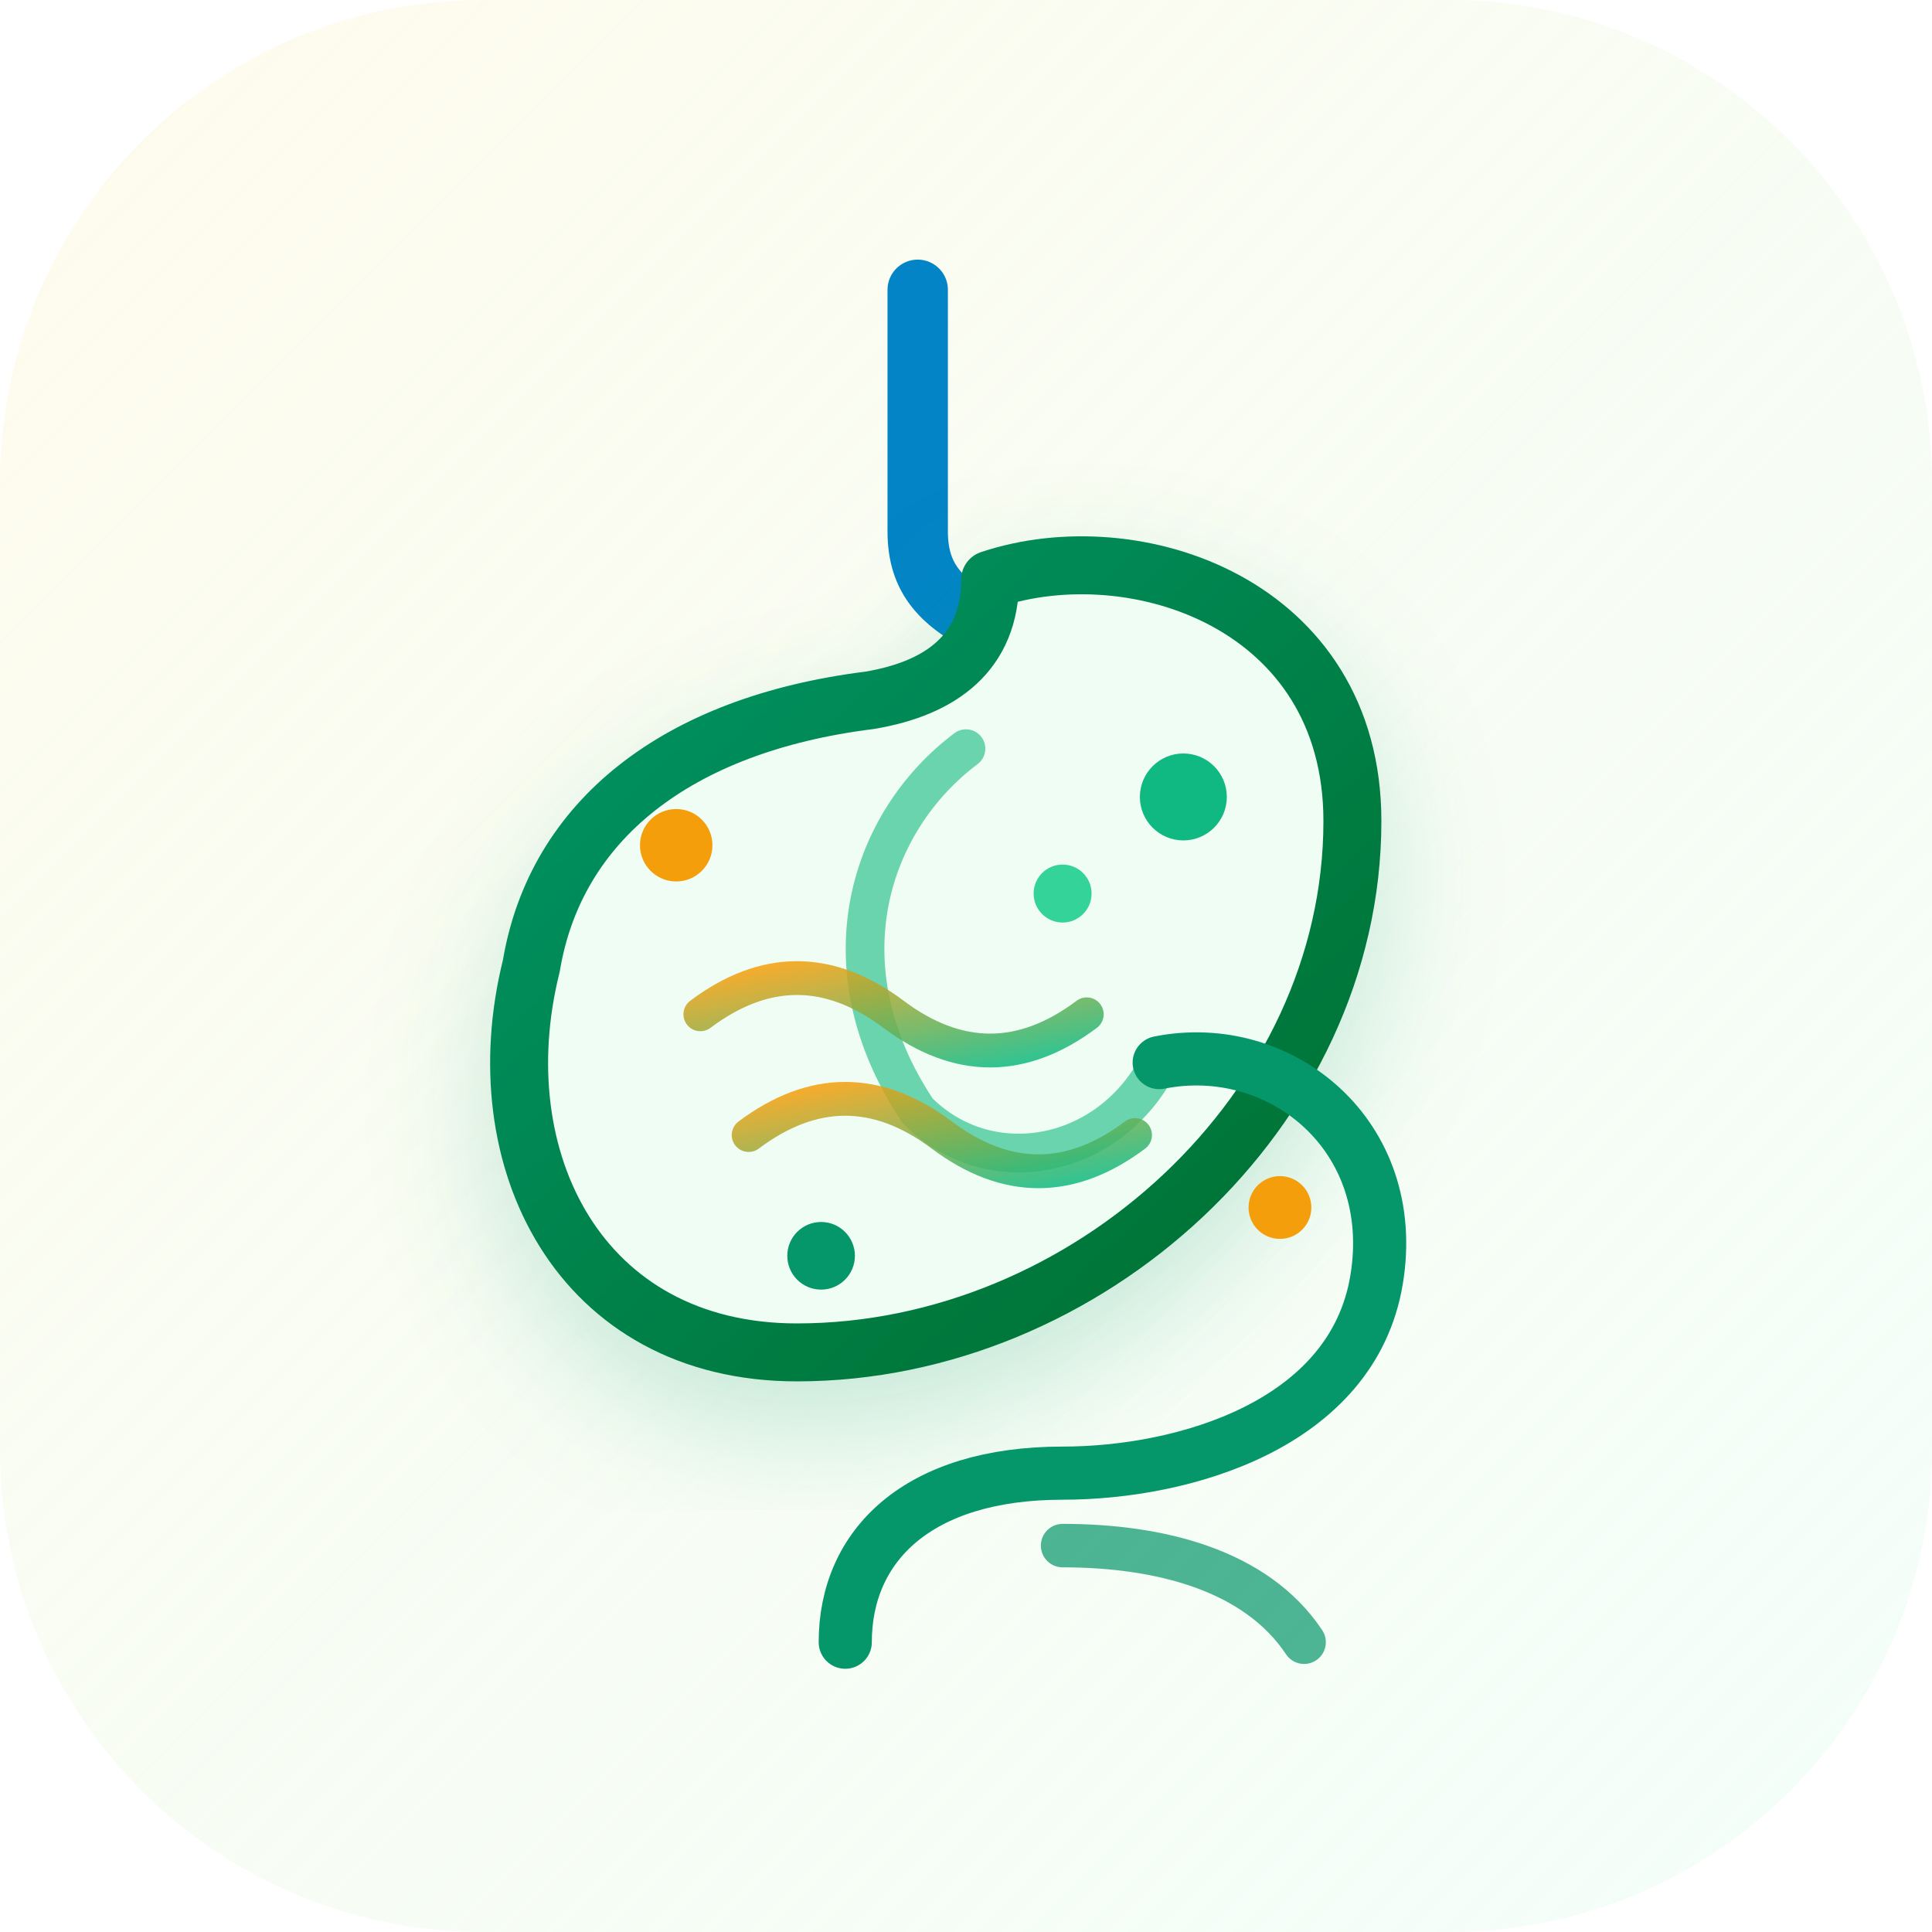
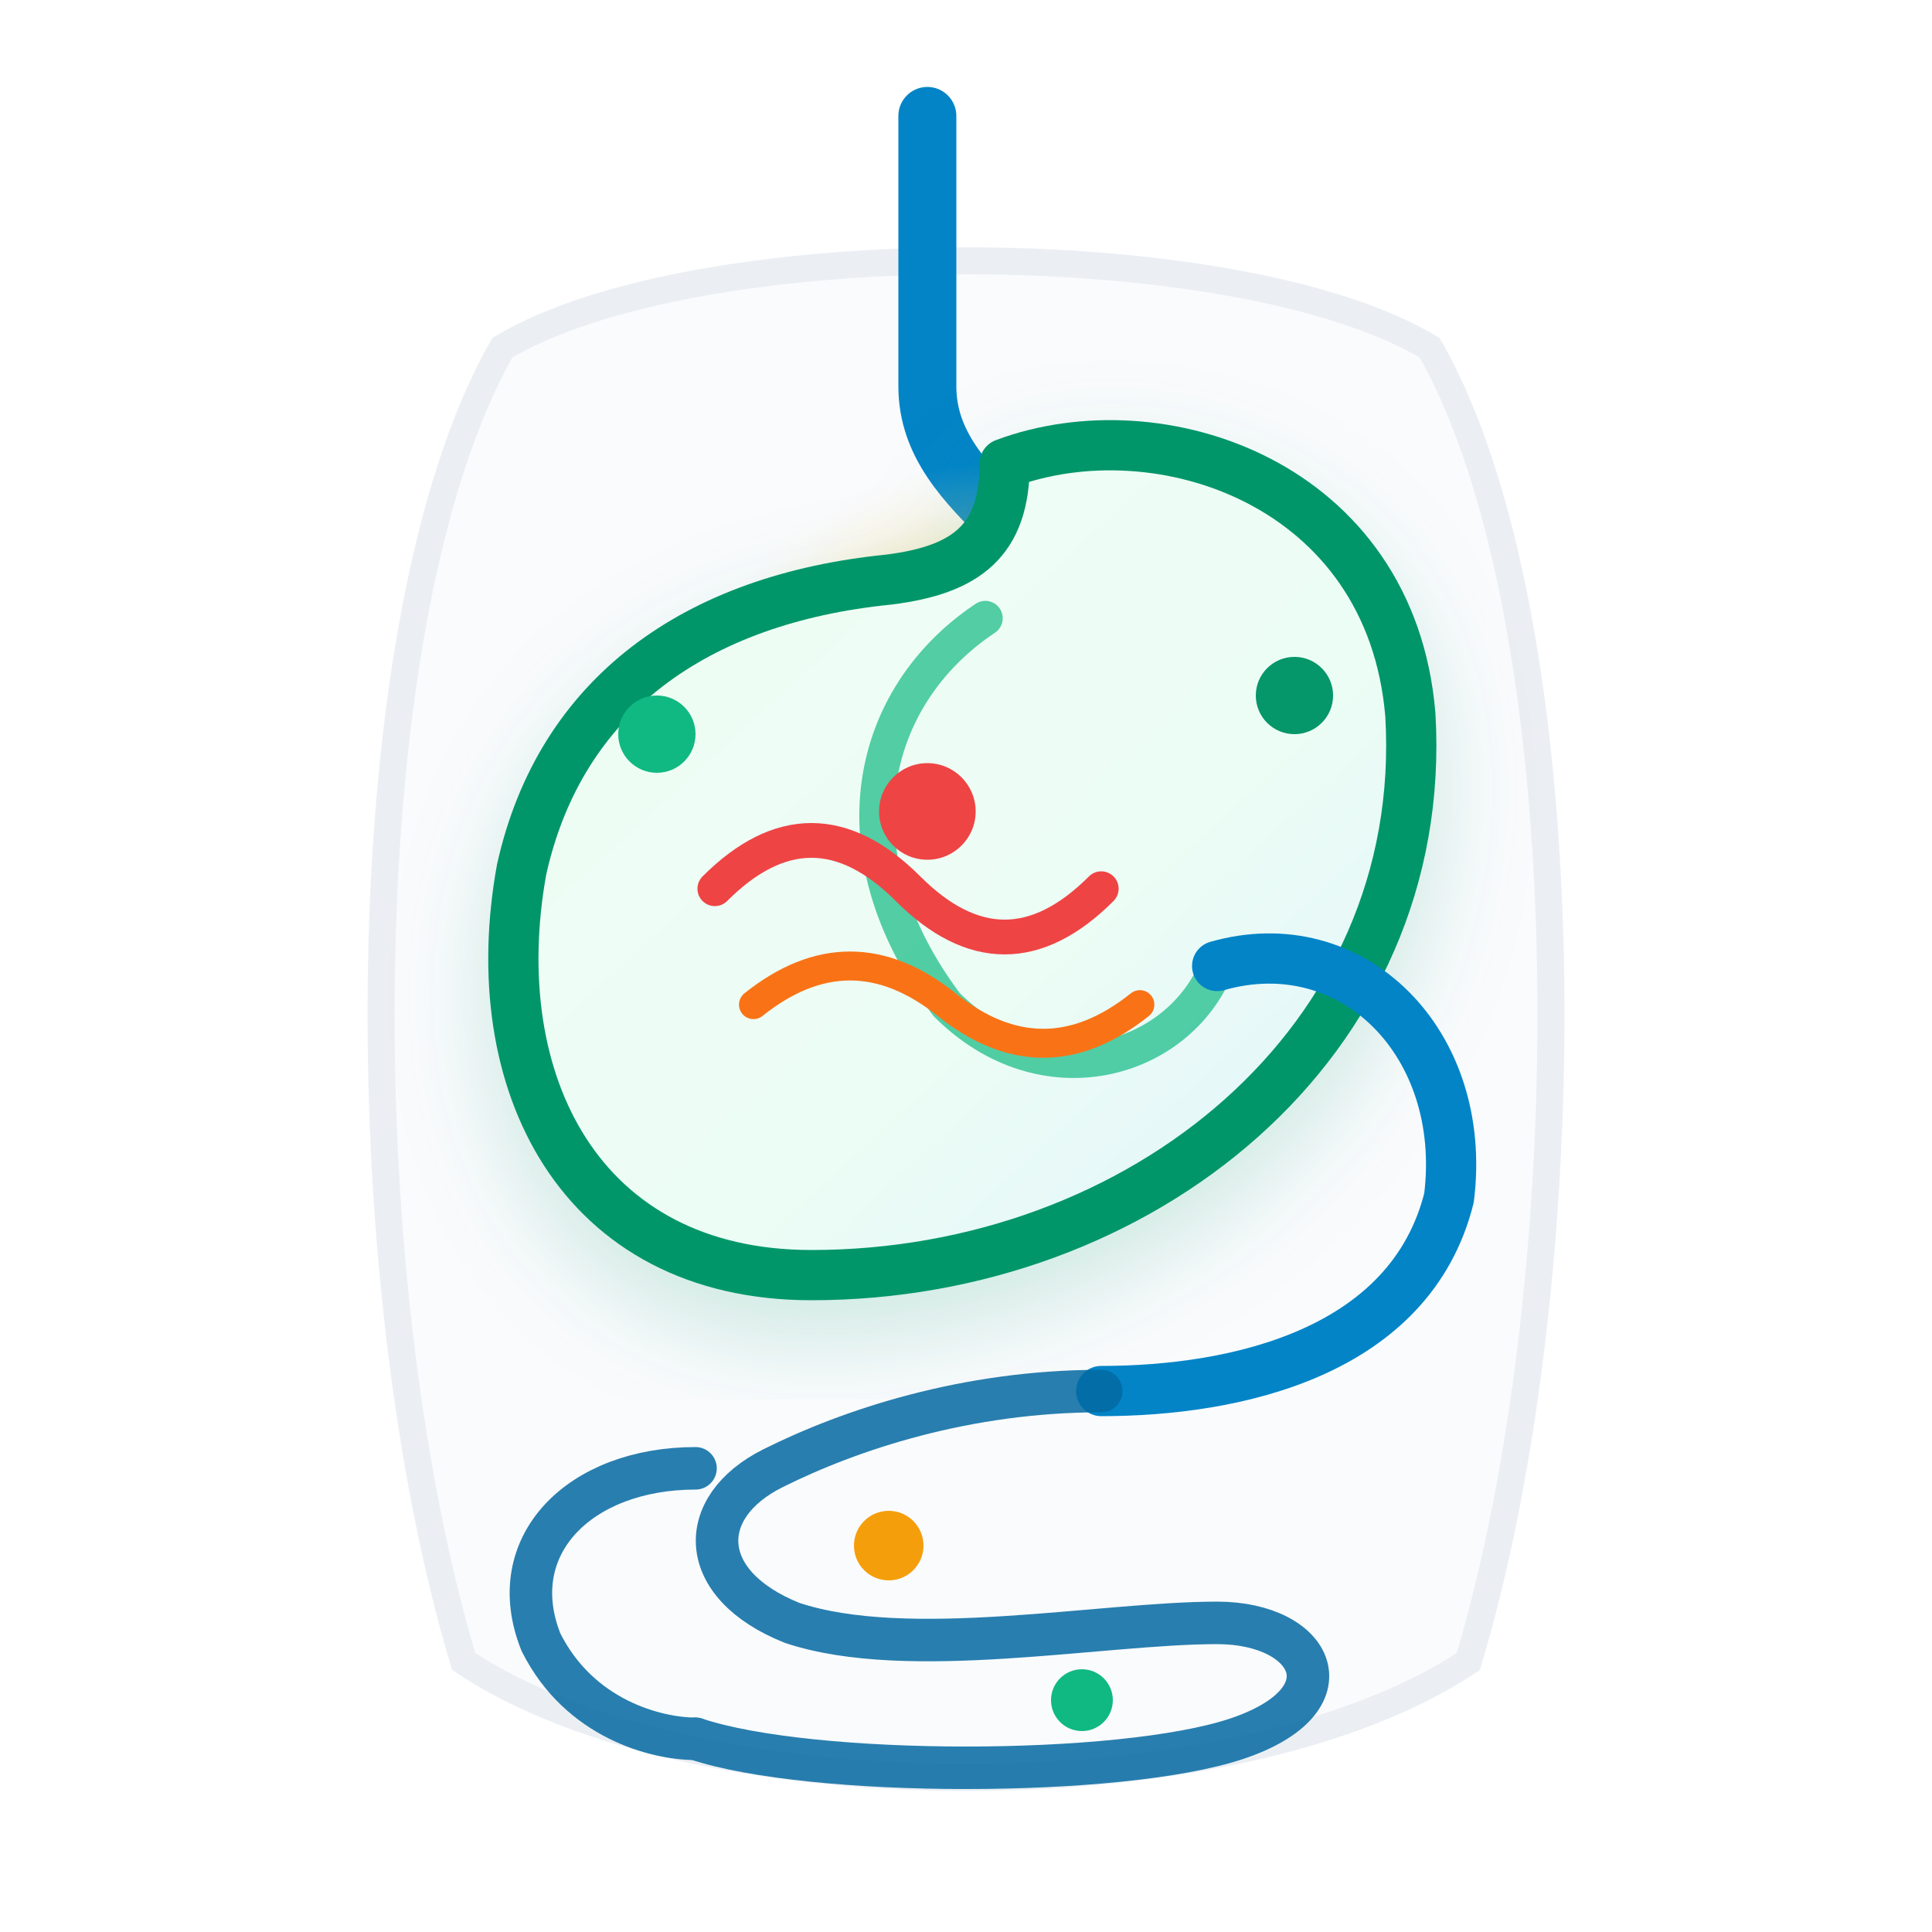
- <svg xmlns="http://www.w3.org/2000/svg" viewBox="0 0 80 80" fill="none">
+ <svg xmlns="http://www.w3.org/2000/svg" viewBox="0 0 100 100" fill="none">
  <defs>
-     <linearGradient id="dg-bg" x1="0%" y1="0%" x2="100%" y2="100%">
-       <stop offset="0%" stop-color="#fffbeb" stop-opacity="0.9" />
-       <stop offset="100%" stop-color="#ecfdf5" stop-opacity="0.6" />
+     <radialGradient id="dg-heat" cx="50%" cy="50%" r="50%">
+       <stop offset="0%" stop-color="#ef4444" stop-opacity="0.85" />
+       <stop offset="50%" stop-color="#f59e0b" stop-opacity="0.5" />
+       <stop offset="100%" stop-color="#fef3c7" stop-opacity="0" />
+     </radialGradient>
+     <linearGradient id="dg-stomach-bg" x1="0%" y1="0%" x2="100%" y2="100%">
+       <stop offset="0%" stop-color="#f0fdf4" />
+       <stop offset="60%" stop-color="#ecfdf5" />
+       <stop offset="100%" stop-color="#e0f2fe" />
    </linearGradient>
-     <linearGradient id="dg-stomach" x1="0%" y1="0%" x2="100%" y2="100%">
-       <stop offset="0%" stop-color="#059669" />
-       <stop offset="100%" stop-color="#006e2d" />
-     </linearGradient>
-     <linearGradient id="dg-glow" x1="0%" y1="0%" x2="100%" y2="100%">
-       <stop offset="0%" stop-color="#f59e0b" />
-       <stop offset="100%" stop-color="#10b981" />
-     </linearGradient>
-     <filter id="dg-shadow" x="-20%" y="-20%" width="140%" height="140%">
-       <feDropShadow dx="0" dy="2" stdDeviation="2.5" flood-color="#059669" flood-opacity="0.2" />
+     <filter id="dg-shadow" x="-15%" y="-15%" width="130%" height="130%">
+       <feDropShadow dx="0" dy="2" stdDeviation="2.5" flood-color="#059669" flood-opacity="0.18" />
    </filter>
  </defs>
-   <rect width="80" height="80" rx="20" fill="url(#dg-bg)" />
-   <path d="M38 12 L 38 22 C 38 24, 39 25, 41 26" stroke="#0284c7" stroke-width="2.5" stroke-linecap="round" />
-   <path d="M41 24 C 47 22, 56 25, 56 34 C 56 46, 45 56, 33 56 C 24 56, 20 48, 22 40 C 23 34, 28 30, 36 29 C 39 28.5, 41 27, 41 24 Z" fill="#f0fdf4" stroke="url(#dg-stomach)" stroke-width="2.4" stroke-linejoin="round" filter="url(#dg-shadow)" />
-   <path d="M40 31 C 36 34, 34 40, 38 46 C 41 49, 46 48, 48 44" stroke="#10b981" stroke-width="1.6" stroke-linecap="round" opacity="0.6" />
-   <path d="M48 44 C 53 43, 58 47, 57 53 C 56 59, 49 61, 44 61 C 38 61, 35 64, 35 68" stroke="#059669" stroke-width="2.2" stroke-linecap="round" stroke-linejoin="round" />
-   <path d="M44 64 C 48 64, 52 65, 54 68" stroke="#059669" stroke-width="1.8" stroke-linecap="round" opacity="0.7" />
-   <g stroke="url(#dg-glow)" stroke-width="1.4" stroke-linecap="round" opacity="0.85">
-     <path d="M29 42 Q 33 39 37 42 T 45 42" />
-     <path d="M31 47 Q 35 44 39 47 T 47 47" />
+   <path d="M26 18 C 36 12, 64 12, 74 18 C 82 32, 82 66, 76 86 C 64 94, 36 94, 24 86 C 18 66, 18 32, 26 18 Z" fill="#f8fafc" stroke="#e2e8f0" stroke-width="1.4" opacity="0.7" />
+   <path d="M48 6 L 48 20 C 48 23, 50 25, 52 27" stroke="#0284c7" stroke-width="3" stroke-linecap="round" />
+   <circle cx="51" cy="40" r="16" fill="url(#dg-heat)" />
+   <path d="M52 24 C 60 21, 72 25, 73 37 C 74 54, 59 66, 42 66 C 30 66, 25 56, 27 45 C 29 36, 36 31, 46 30 C 50 29.5, 52 28, 52 24 Z" fill="url(#dg-stomach-bg)" stroke="#059669" stroke-width="2.6" stroke-linejoin="round" filter="url(#dg-shadow)" />
+   <path d="M51 32 C 45 36, 43 44, 49 52 C 54 57, 61 55, 63 50" stroke="#10b981" stroke-width="1.8" stroke-linecap="round" opacity="0.7" />
+   <g stroke="#ef4444" stroke-width="1.8" stroke-linecap="round">
+     <path d="M37 46 Q 42 41 47 46 T 57 46" />
+     <path d="M39 52 Q 44 48 49 52 T 59 52" stroke="#f97316" stroke-width="1.5" />
  </g>
-   <circle cx="28" cy="35" r="1.5" fill="#f59e0b" />
-   <circle cx="49" cy="33" r="1.8" fill="#10b981" />
-   <circle cx="34" cy="52" r="1.4" fill="#059669" />
-   <circle cx="44" cy="37" r="1.2" fill="#34d399" />
-   <circle cx="53" cy="50" r="1.3" fill="#f59e0b" />
+   <circle cx="48" cy="42" r="2.5" fill="#ef4444" />
+   <path d="M63 50 C 70 48, 76 54, 75 62 C 73 70, 64 72, 57 72" stroke="#0284c7" stroke-width="2.6" stroke-linecap="round" stroke-linejoin="round" />
+   <g stroke="#0369a1" stroke-width="2.2" stroke-linecap="round" stroke-linejoin="round" opacity="0.85">
+     <path d="M57 72 C 50 72, 44 74, 40 76 C 36 78, 36 82, 41 84 C 47 86, 57 84, 63 84 C 68 84, 70 88, 64 90 C 58 92, 42 92, 36 90" />
+     <path d="M36 76 C 30 76, 26 80, 28 85 C 30 89, 34 90, 36 90" />
+   </g>
+   <circle cx="34" cy="38" r="2" fill="#10b981" />
+   <circle cx="67" cy="36" r="2" fill="#059669" />
+   <circle cx="46" cy="80" r="1.8" fill="#f59e0b" />
+   <circle cx="56" cy="88" r="1.6" fill="#10b981" />
</svg>
